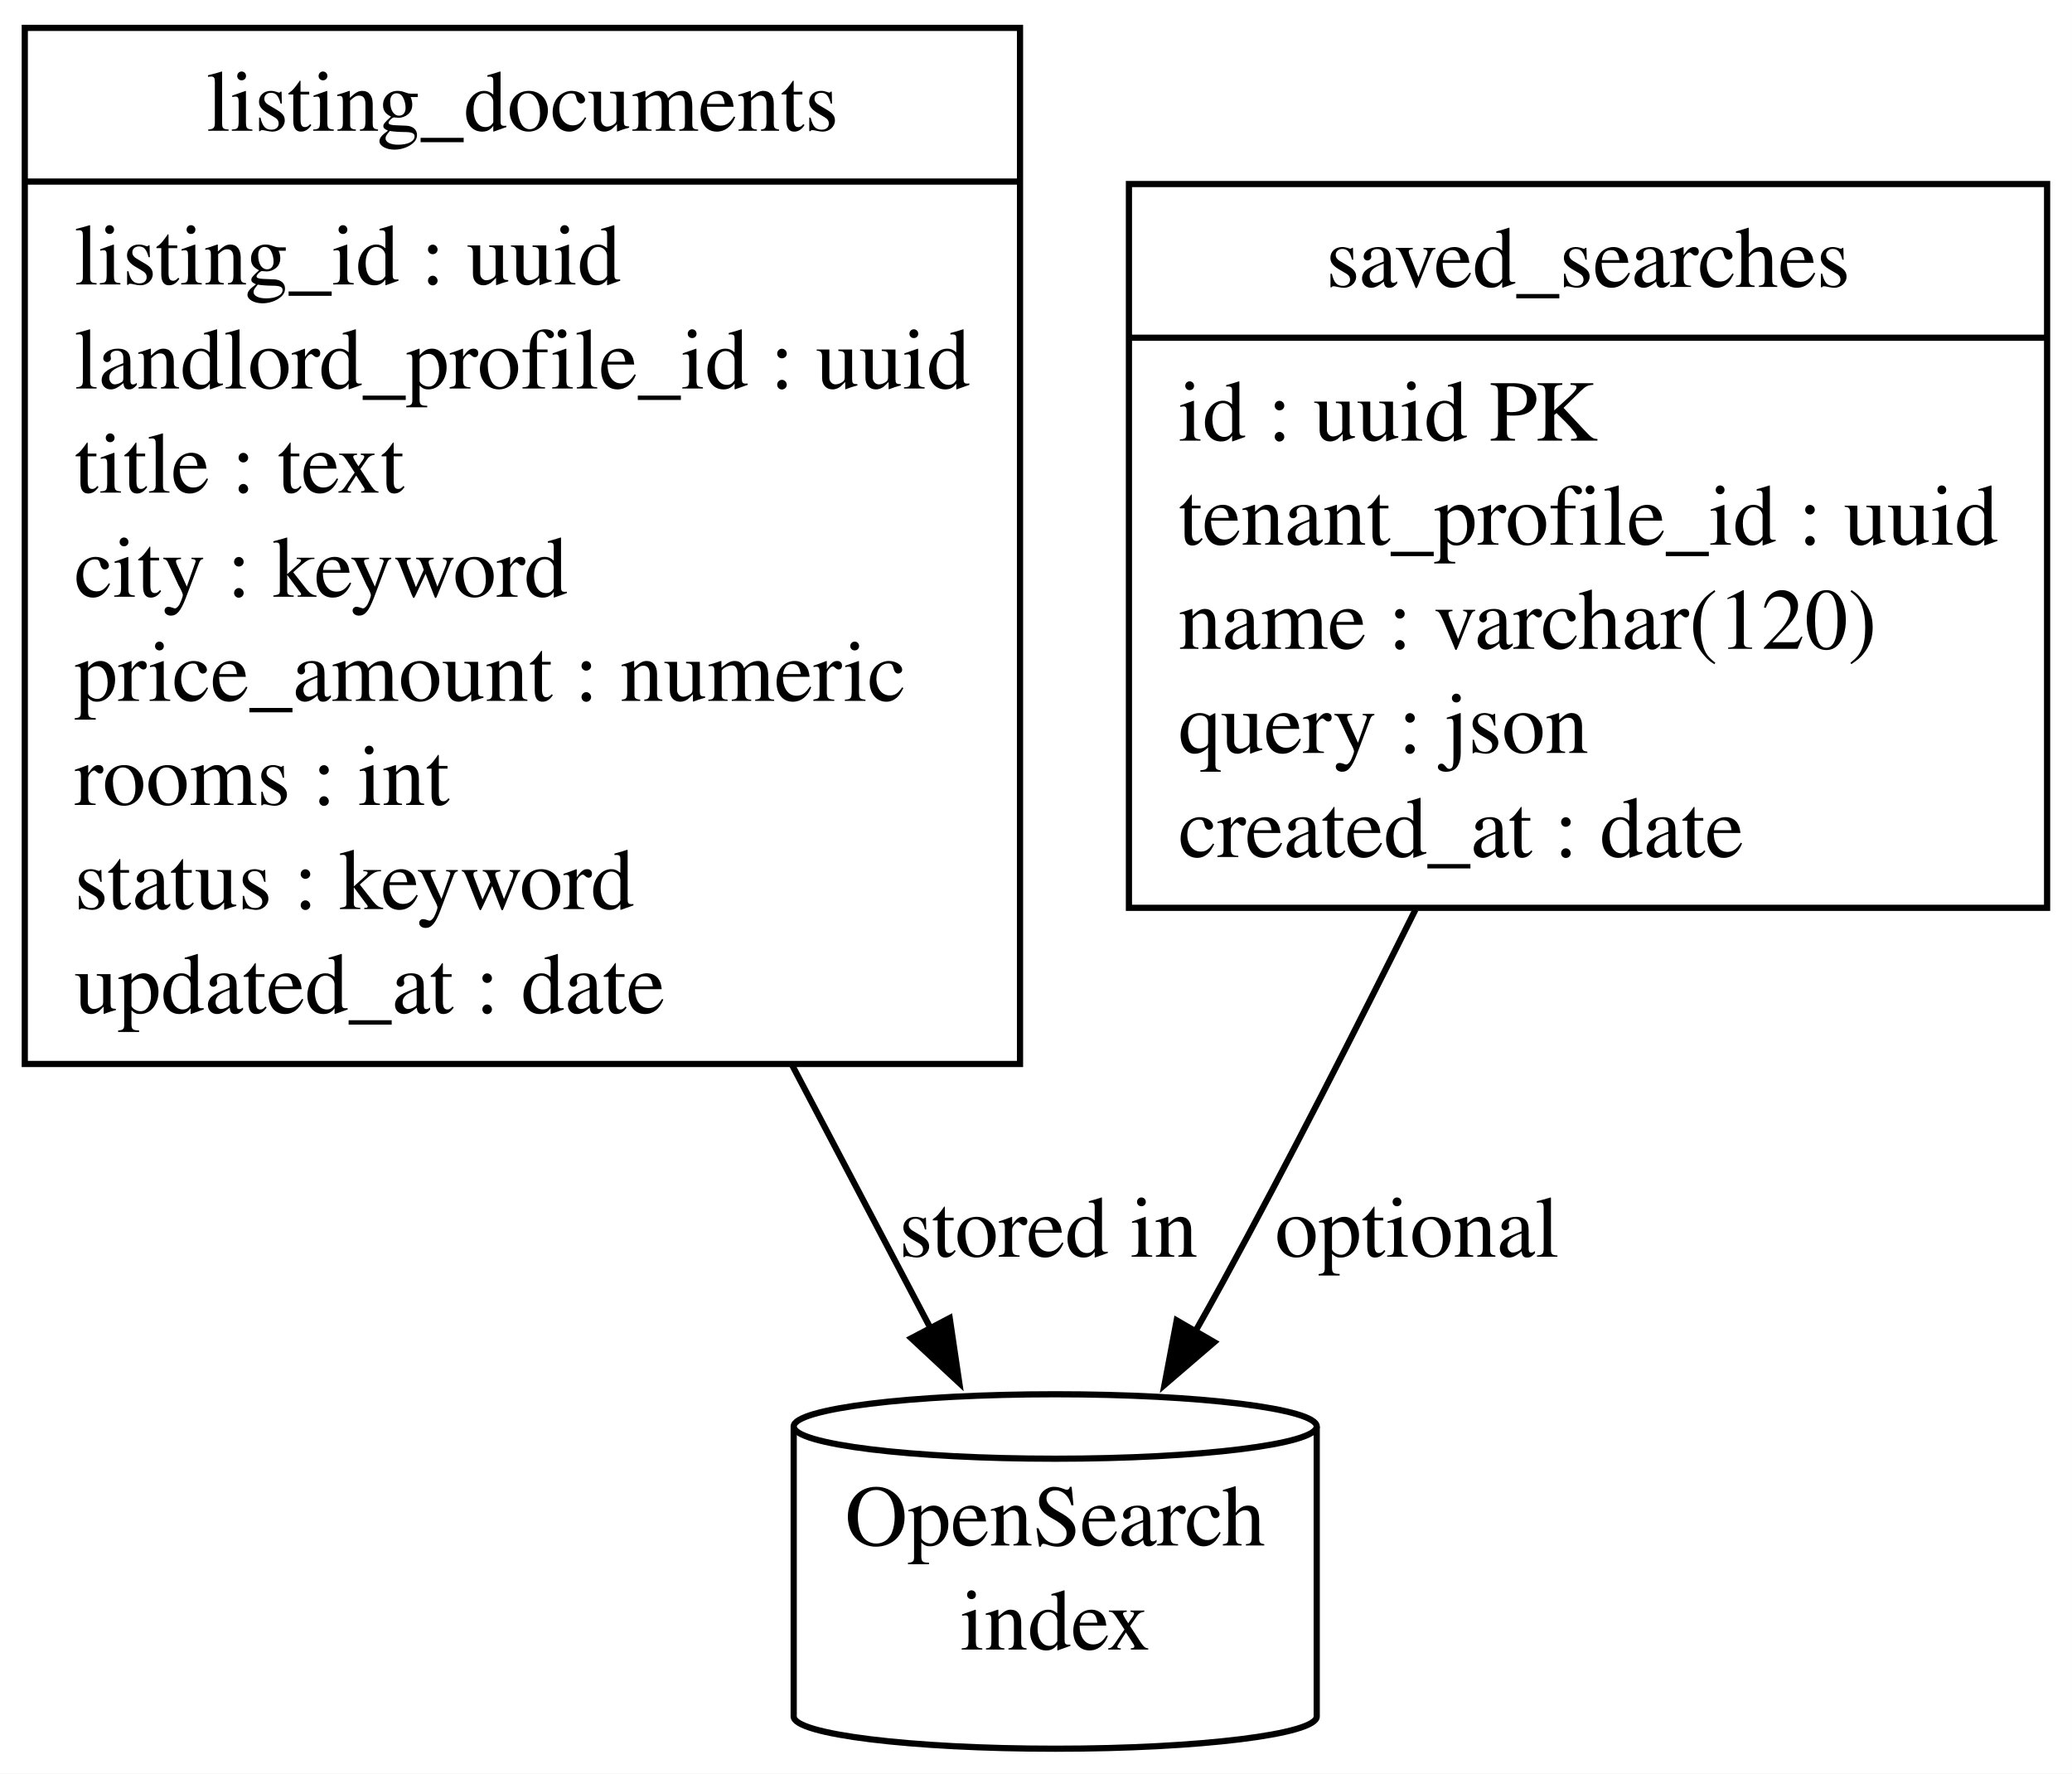
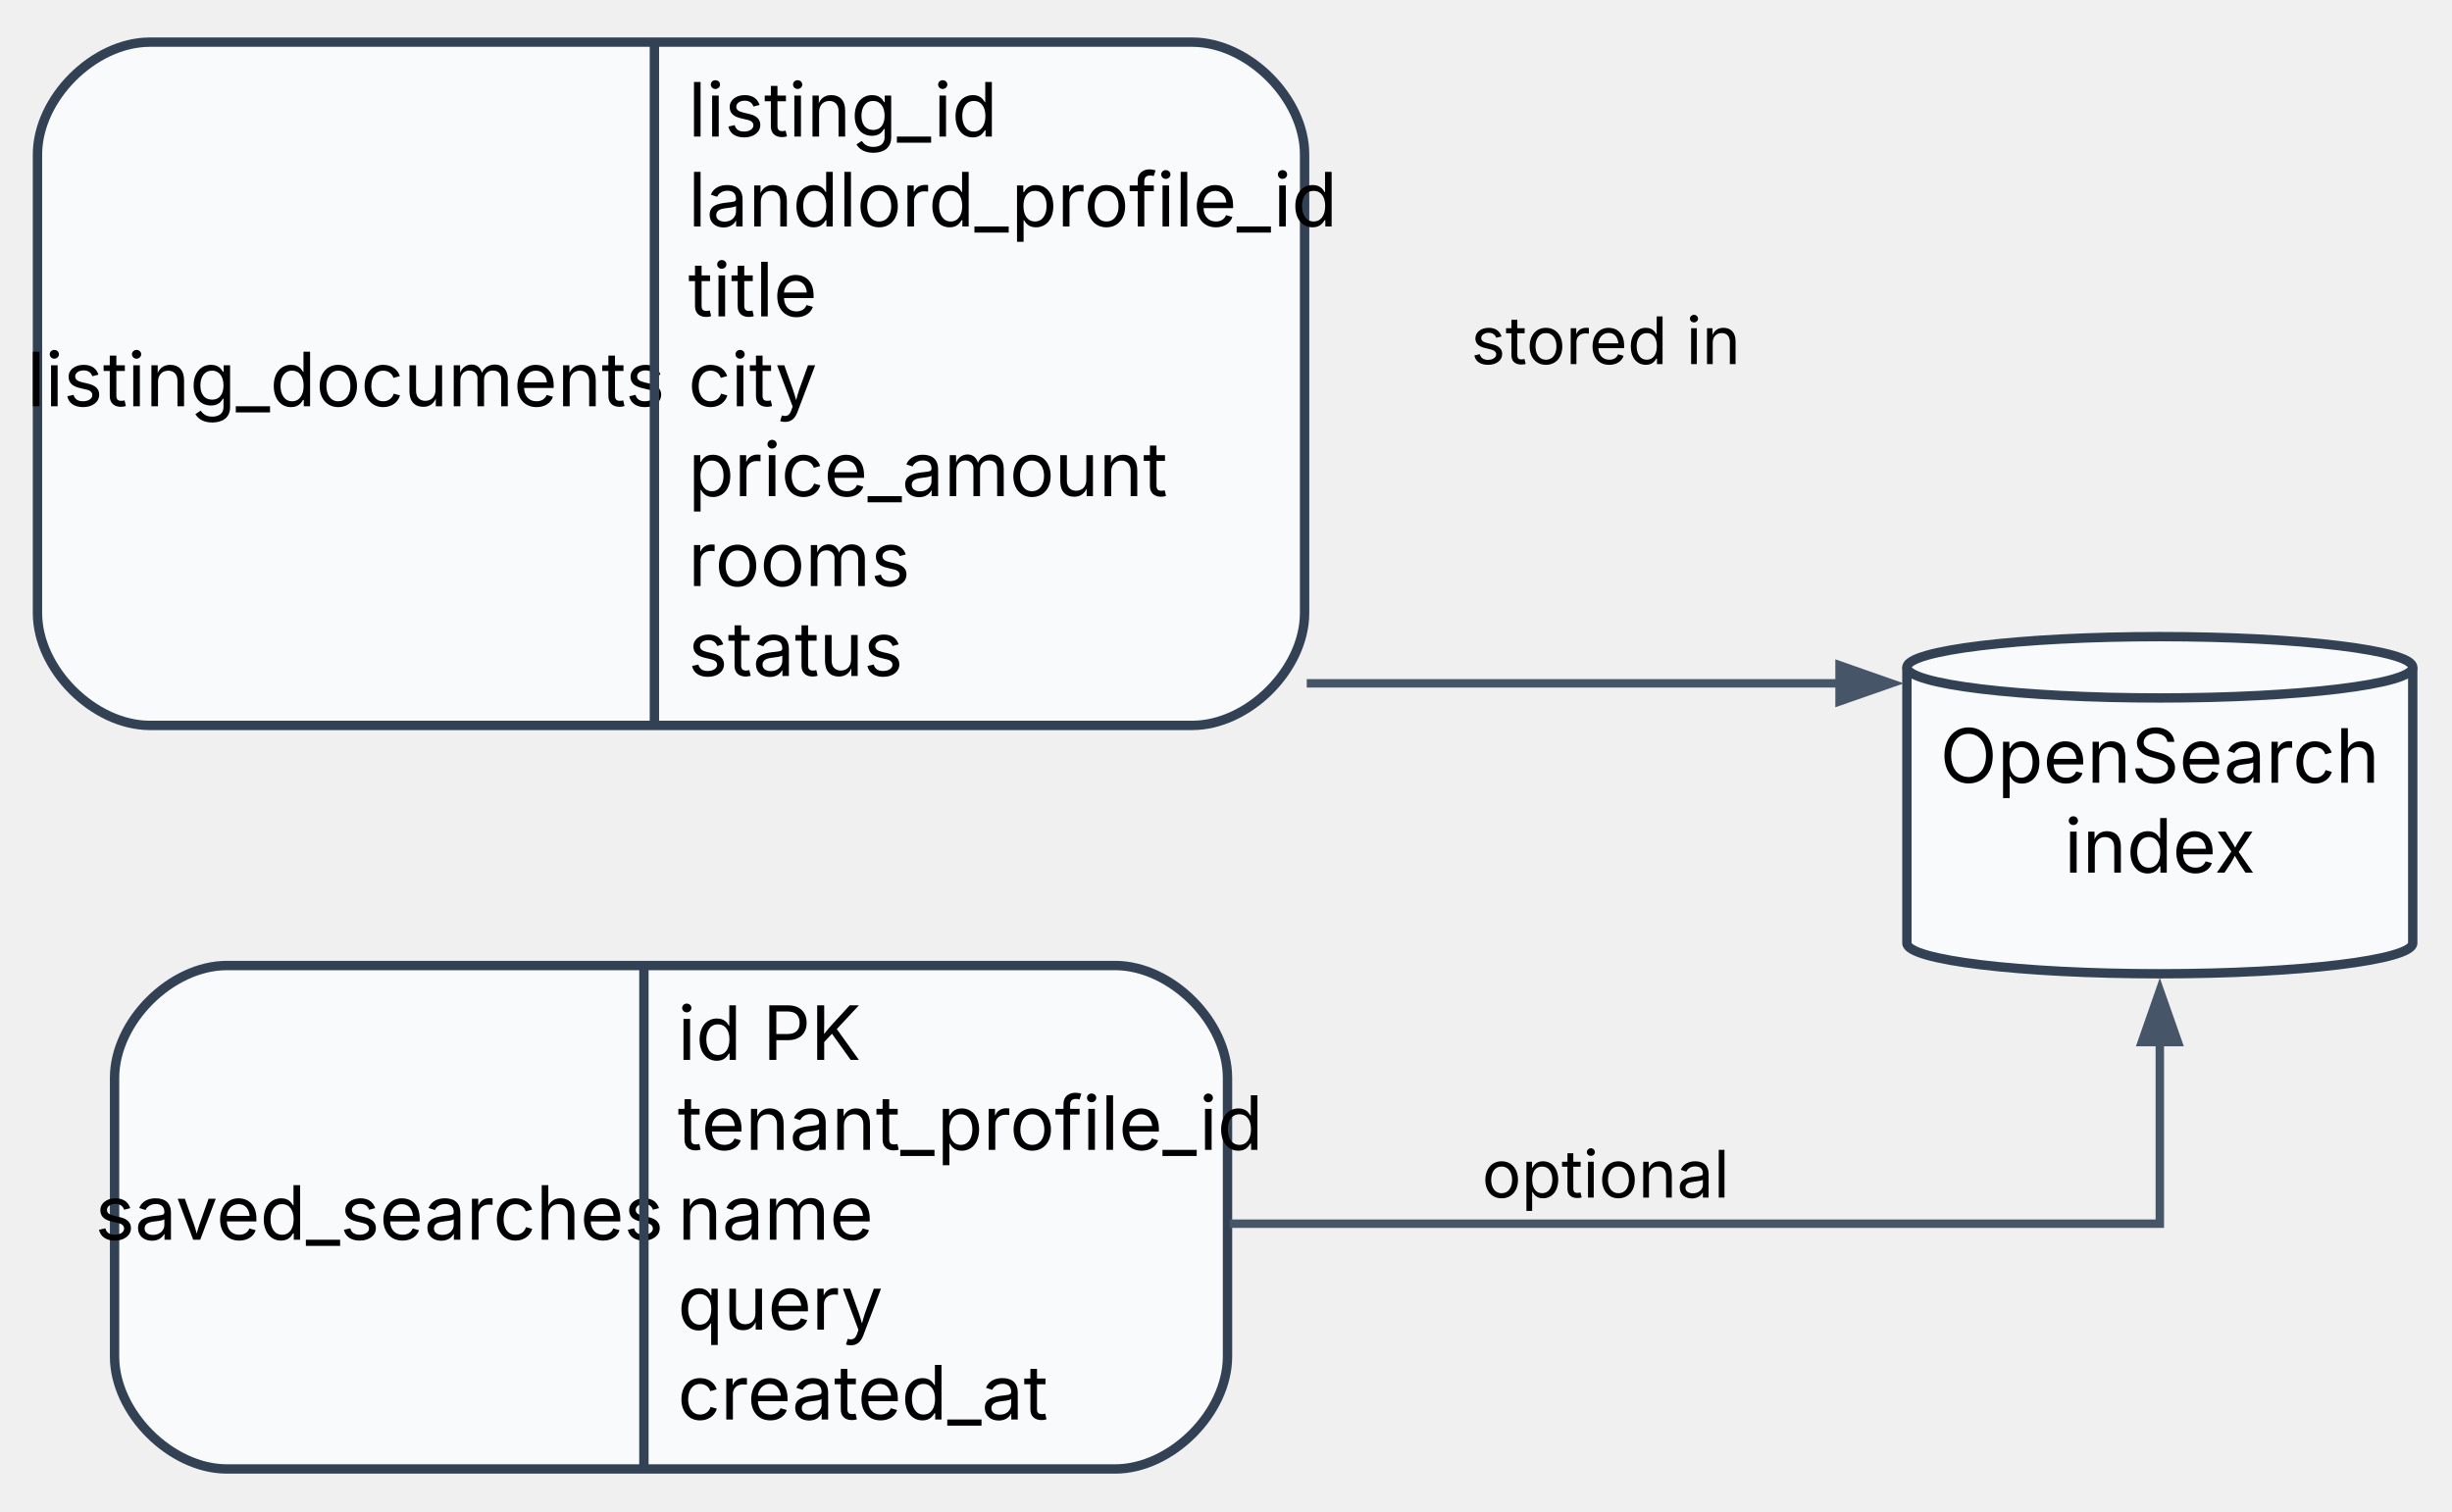
- <svg xmlns="http://www.w3.org/2000/svg" width="929pt" height="795pt" viewBox="0.00 0.00 929.00 795.00">
-   <g id="graph0" class="graph" transform="scale(2.77778 2.77778) rotate(0) translate(4 282.2)">
-     <polygon fill="white" stroke="none" points="-4,4 -4,-282.2 330.42,-282.2 330.42,4 -4,4" />
+ <svg xmlns="http://www.w3.org/2000/svg" width="584pt" height="360pt" viewBox="0.00 0.00 584.00 360.00">
+   <g id="graph0" class="graph" transform="scale(2.23104 2.23104) rotate(0) translate(4 157.36)">
    <g id="node1" class="node">
-       <polygon fill="none" stroke="black" points="0,-110.5 0,-277.7 160.64,-277.7 160.64,-110.5 0,-110.5" />
-       <text xml:space="preserve" text-anchor="middle" x="80.32" y="-261.1" font-family="Times,serif" font-size="14.00">listing_documents</text>
-       <polyline fill="none" stroke="black" points="0,-252.9 160.64,-252.9" />
-       <text xml:space="preserve" text-anchor="start" x="8" y="-236.3" font-family="Times,serif" font-size="14.00">listing_id : uuid</text>
-       <text xml:space="preserve" text-anchor="start" x="8" y="-219.5" font-family="Times,serif" font-size="14.00">landlord_profile_id : uuid</text>
-       <text xml:space="preserve" text-anchor="start" x="8" y="-202.7" font-family="Times,serif" font-size="14.00">title : text</text>
-       <text xml:space="preserve" text-anchor="start" x="8" y="-185.9" font-family="Times,serif" font-size="14.00">city : keyword</text>
-       <text xml:space="preserve" text-anchor="start" x="8" y="-169.1" font-family="Times,serif" font-size="14.00">price_amount : numeric</text>
-       <text xml:space="preserve" text-anchor="start" x="8" y="-152.3" font-family="Times,serif" font-size="14.00">rooms : int</text>
-       <text xml:space="preserve" text-anchor="start" x="8" y="-135.5" font-family="Times,serif" font-size="14.00">status : keyword</text>
-       <text xml:space="preserve" text-anchor="start" x="8" y="-118.7" font-family="Times,serif" font-size="14.00">updated_at : date</text>
+       <path fill="#f8fafc" stroke="#334155" d="M12,-79.9C12,-79.9 123.27,-79.9 123.27,-79.9 129.27,-79.9 135.27,-85.9 135.27,-91.9 135.27,-91.9 135.27,-140.86 135.27,-140.86 135.27,-146.86 129.27,-152.86 123.27,-152.86 123.27,-152.86 12,-152.86 12,-152.86 6,-152.86 0,-146.86 0,-140.86 0,-140.86 0,-91.9 0,-91.9 0,-85.9 6,-79.9 12,-79.9" />
+       <text xml:space="preserve" text-anchor="middle" x="32.93" y="-113.98" font-family="Inter" font-size="8.00">listing_documents</text>
+       <polyline fill="none" stroke="#334155" points="65.86,-79.9 65.86,-152.86" />
+       <text xml:space="preserve" text-anchor="start" x="69.46" y="-142.78" font-family="Inter" font-size="8.00">listing_id</text>
+       <text xml:space="preserve" text-anchor="start" x="69.46" y="-133.18" font-family="Inter" font-size="8.00">landlord_profile_id</text>
+       <text xml:space="preserve" text-anchor="start" x="69.46" y="-123.58" font-family="Inter" font-size="8.00">title</text>
+       <text xml:space="preserve" text-anchor="start" x="69.46" y="-113.98" font-family="Inter" font-size="8.00">city</text>
+       <text xml:space="preserve" text-anchor="start" x="69.46" y="-104.38" font-family="Inter" font-size="8.00">price_amount</text>
+       <text xml:space="preserve" text-anchor="start" x="69.46" y="-94.78" font-family="Inter" font-size="8.00">rooms</text>
+       <text xml:space="preserve" text-anchor="start" x="69.46" y="-85.18" font-family="Inter" font-size="8.00">status</text>
    </g>
    <g id="node3" class="node">
-       <path fill="none" stroke="black" d="M208.53,-52C208.53,-54.87 189.61,-57.2 166.32,-57.2 143.03,-57.2 124.11,-54.87 124.11,-52 124.11,-52 124.11,-5.2 124.11,-5.2 124.11,-2.33 143.03,0 166.32,0 189.61,0 208.53,-2.33 208.53,-5.2 208.53,-5.2 208.53,-52 208.53,-52" />
-       <path fill="none" stroke="black" d="M208.53,-52C208.53,-49.13 189.61,-46.8 166.32,-46.8 143.03,-46.8 124.11,-49.13 124.11,-52" />
-       <text xml:space="preserve" text-anchor="middle" x="166.32" y="-32.8" font-family="Times,serif" font-size="14.00">OpenSearch</text>
-       <text xml:space="preserve" text-anchor="middle" x="166.32" y="-16" font-family="Times,serif" font-size="14.00">index</text>
+       <path fill="#f8fafc" stroke="#334155" d="M253.57,-86.11C253.57,-87.91 241.47,-89.38 226.57,-89.38 211.67,-89.38 199.57,-87.91 199.57,-86.11 199.57,-86.11 199.57,-56.65 199.57,-56.65 199.57,-54.85 211.67,-53.38 226.57,-53.38 241.47,-53.38 253.57,-54.85 253.57,-56.65 253.57,-56.65 253.57,-86.11 253.57,-86.11" />
+       <path fill="none" stroke="#334155" d="M253.57,-86.11C253.57,-84.3 241.47,-82.83 226.57,-82.83 211.67,-82.83 199.57,-84.3 199.57,-86.11" />
+       <text xml:space="preserve" text-anchor="middle" x="226.57" y="-73.78" font-family="Inter" font-size="8.00">OpenSearch</text>
+       <text xml:space="preserve" text-anchor="middle" x="226.57" y="-64.18" font-family="Inter" font-size="8.00">index</text>
    </g>
    <g id="edge1" class="edge">
-       <path fill="none" stroke="black" d="M123.82,-110.39C131.71,-95.39 139.58,-80.44 146.36,-67.54" />
-       <polygon fill="black" stroke="black" points="149.29,-69.5 150.84,-59.02 143.09,-66.24 149.29,-69.5" />
-       <text xml:space="preserve" text-anchor="middle" x="165.21" y="-79.4" font-family="Times,serif" font-size="14.00">stored in</text>
+       <path fill="none" stroke="#475569" stroke-width="0.9" d="M135.5,-84.39C135.5,-84.39 192.38,-84.39 192.38,-84.39" />
+       <polygon fill="#475569" stroke="#475569" stroke-width="0.9" points="192.38,-86.32 197.88,-84.39 192.38,-82.47 192.38,-86.32" />
+       <text xml:space="preserve" text-anchor="middle" x="167.42" y="-118.48" font-family="Inter" font-size="7.00">stored in</text>
    </g>
    <g id="node2" class="node">
-       <polygon fill="none" stroke="black" points="178.22,-135.7 178.22,-252.5 326.42,-252.5 326.42,-135.7 178.22,-135.7" />
-       <text xml:space="preserve" text-anchor="middle" x="252.32" y="-235.9" font-family="Times,serif" font-size="14.00">saved_searches</text>
-       <polyline fill="none" stroke="black" points="178.22,-227.7 326.42,-227.7" />
-       <text xml:space="preserve" text-anchor="start" x="186.22" y="-211.1" font-family="Times,serif" font-size="14.00">id : uuid PK</text>
-       <text xml:space="preserve" text-anchor="start" x="186.22" y="-194.3" font-family="Times,serif" font-size="14.00">tenant_profile_id : uuid</text>
-       <text xml:space="preserve" text-anchor="start" x="186.22" y="-177.5" font-family="Times,serif" font-size="14.00">name : varchar(120)</text>
-       <text xml:space="preserve" text-anchor="start" x="186.22" y="-160.7" font-family="Times,serif" font-size="14.00">query : json</text>
-       <text xml:space="preserve" text-anchor="start" x="186.22" y="-143.9" font-family="Times,serif" font-size="14.00">created_at : date</text>
+       <path fill="#f8fafc" stroke="#334155" d="M20.23,-0.5C20.23,-0.5 115.04,-0.5 115.04,-0.5 121.04,-0.5 127.04,-6.5 127.04,-12.5 127.04,-12.5 127.04,-42.26 127.04,-42.26 127.04,-48.26 121.04,-54.26 115.04,-54.26 115.04,-54.26 20.23,-54.26 20.23,-54.26 14.23,-54.26 8.23,-48.26 8.23,-42.26 8.23,-42.26 8.23,-12.5 8.23,-12.5 8.23,-6.5 14.23,-0.5 20.23,-0.5" />
+       <text xml:space="preserve" text-anchor="middle" x="36.49" y="-24.98" font-family="Inter" font-size="8.00">saved_searches</text>
+       <polyline fill="none" stroke="#334155" points="64.74,-0.5 64.74,-54.26" />
+       <text xml:space="preserve" text-anchor="start" x="68.34" y="-44.18" font-family="Inter" font-size="8.00">id PK</text>
+       <text xml:space="preserve" text-anchor="start" x="68.34" y="-34.58" font-family="Inter" font-size="8.00">tenant_profile_id</text>
+       <text xml:space="preserve" text-anchor="start" x="68.34" y="-24.98" font-family="Inter" font-size="8.00">name</text>
+       <text xml:space="preserve" text-anchor="start" x="68.34" y="-15.38" font-family="Inter" font-size="8.00">query</text>
+       <text xml:space="preserve" text-anchor="start" x="68.34" y="-5.78" font-family="Inter" font-size="8.00">created_at</text>
    </g>
    <g id="edge2" class="edge">
-       <path fill="none" stroke="black" d="M224.47,-135.41C214.88,-116.12 203.9,-94.59 193.32,-75.2 191.88,-72.56 190.37,-69.86 188.83,-67.15" />
-       <polygon fill="black" stroke="black" points="191.99,-65.61 183.96,-58.71 185.93,-69.12 191.99,-65.61" />
-       <text xml:space="preserve" text-anchor="middle" x="224.73" y="-79.4" font-family="Times,serif" font-size="14.00">optional</text>
+       <path fill="none" stroke="#475569" stroke-width="0.9" d="M127.27,-26.69C172.37,-26.69 226.57,-26.69 226.57,-26.69 226.57,-26.69 226.57,-46.08 226.57,-46.08" />
+       <polygon fill="#475569" stroke="#475569" stroke-width="0.9" points="224.65,-46.08 226.57,-51.58 228.5,-46.08 224.65,-46.08" />
+       <text xml:space="preserve" text-anchor="middle" x="167.42" y="-29.48" font-family="Inter" font-size="7.00">optional</text>
    </g>
  </g>
</svg>
